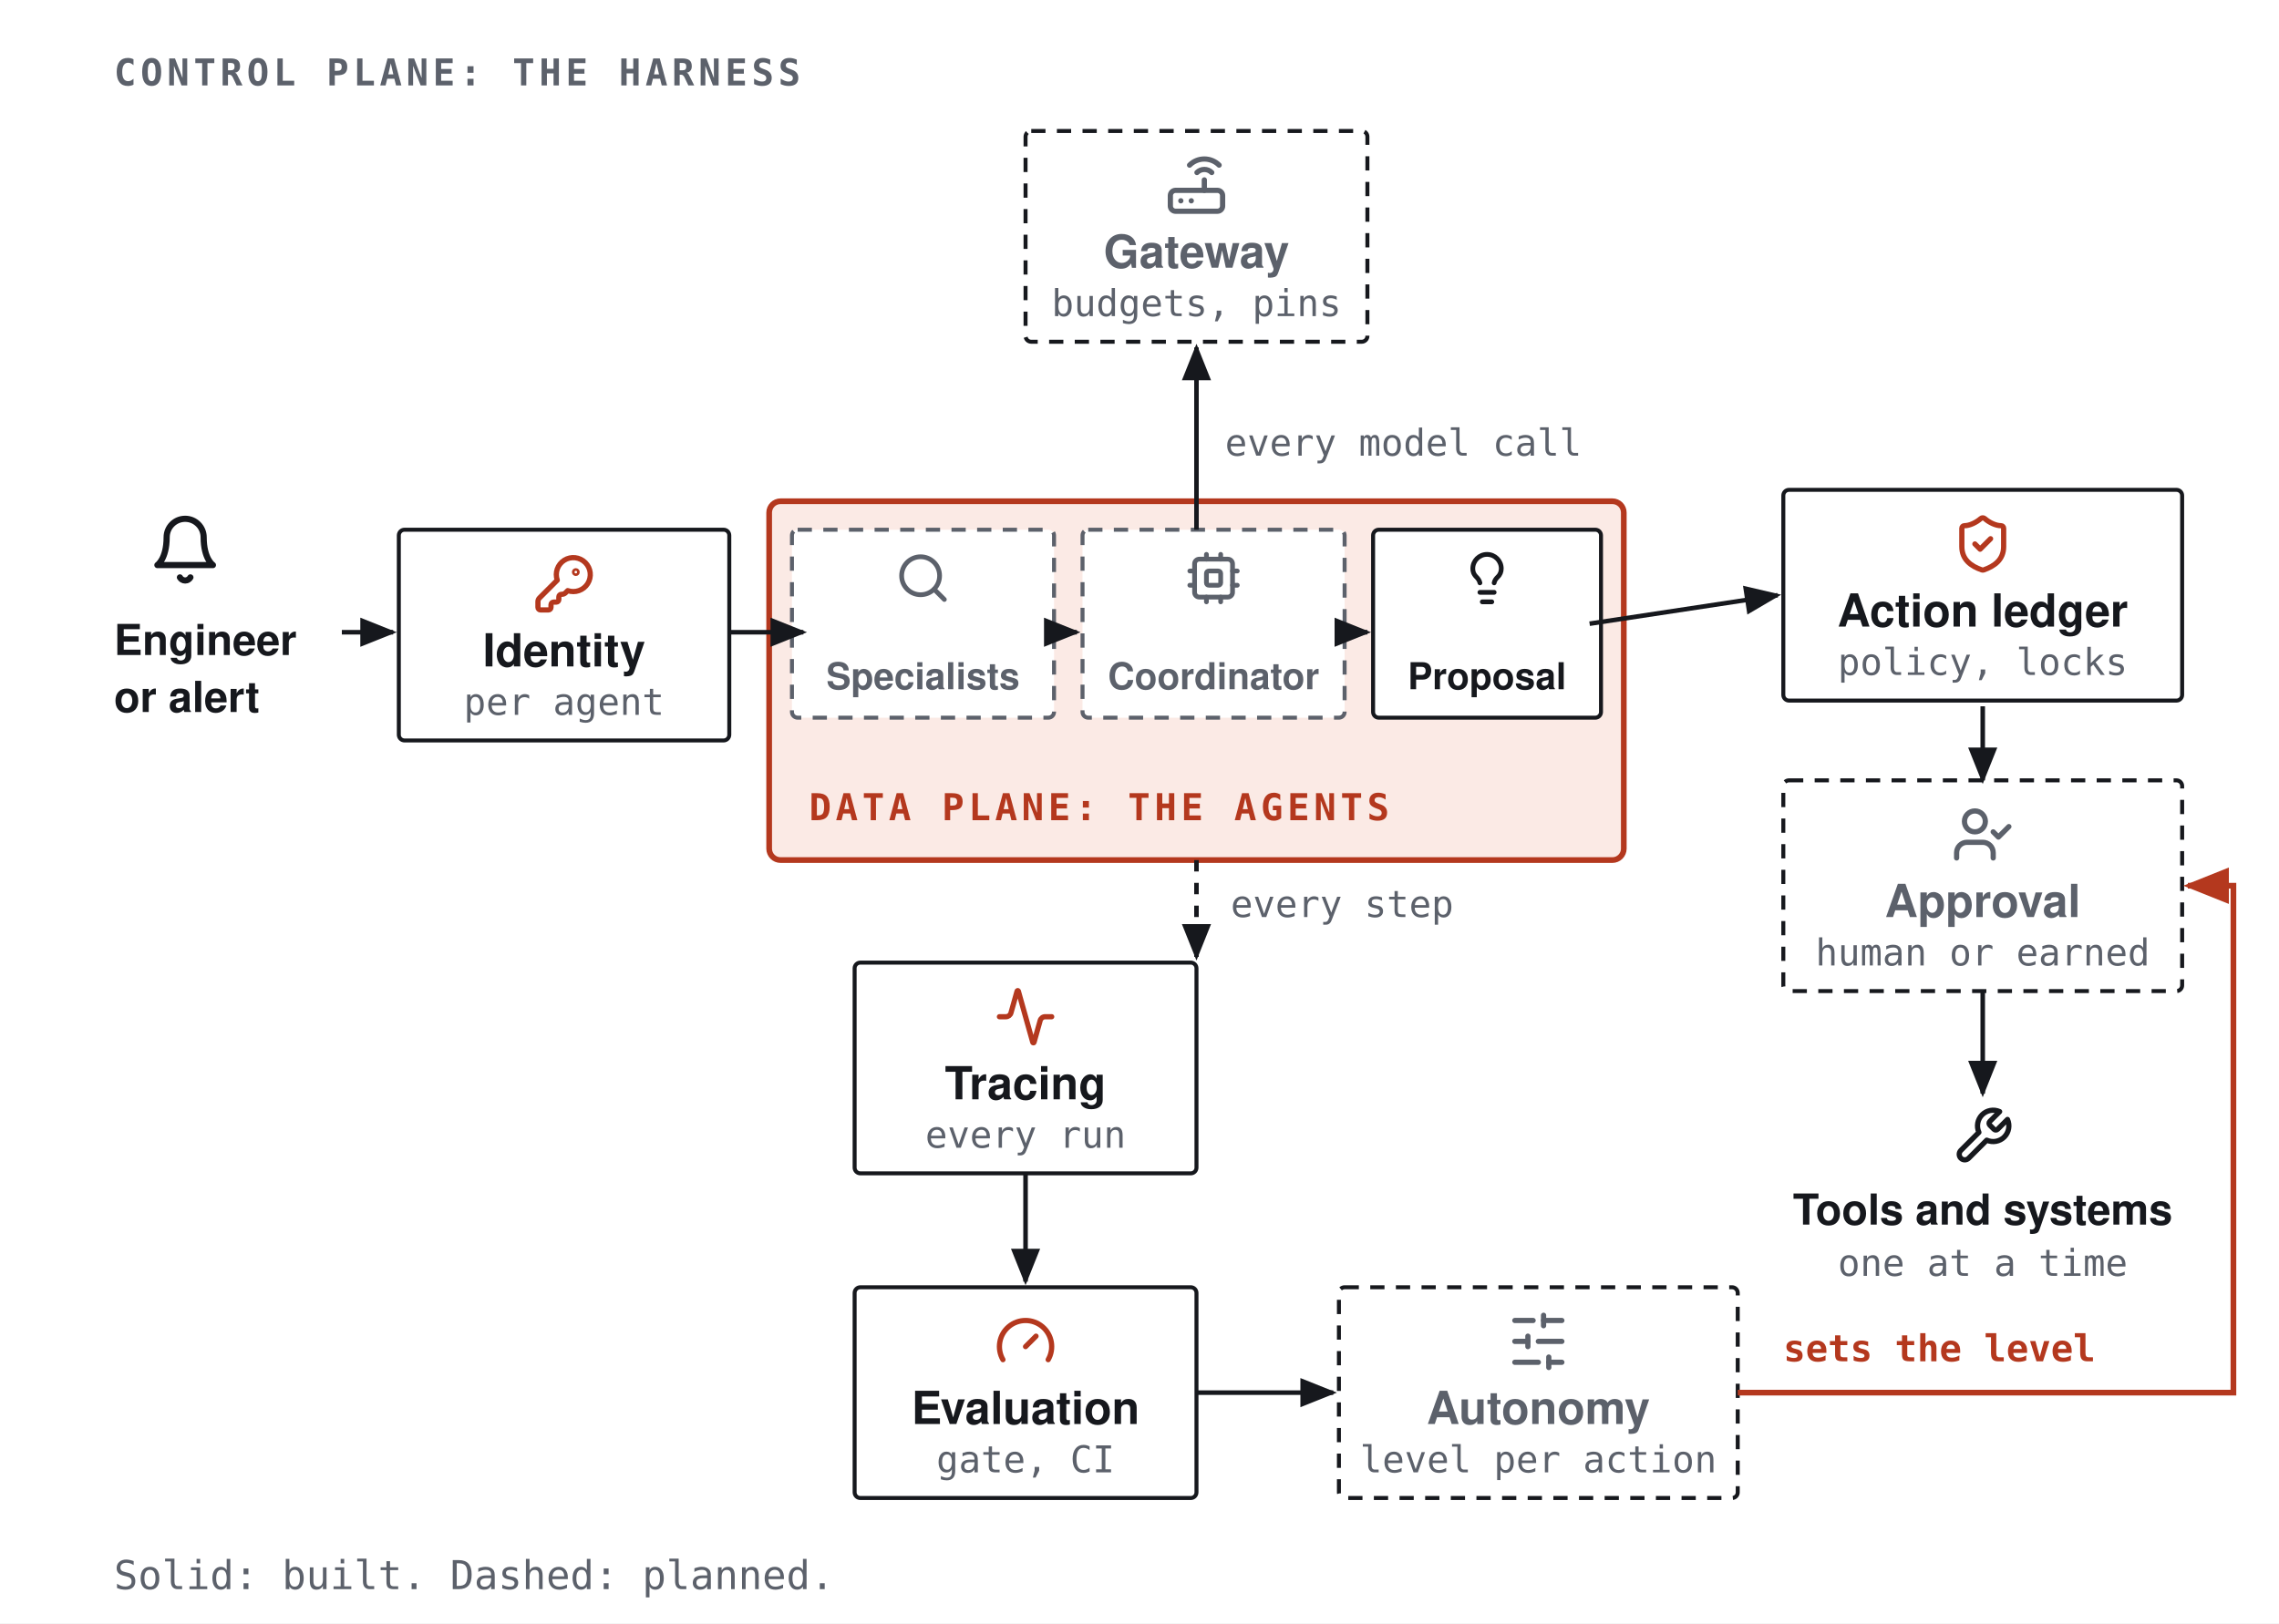
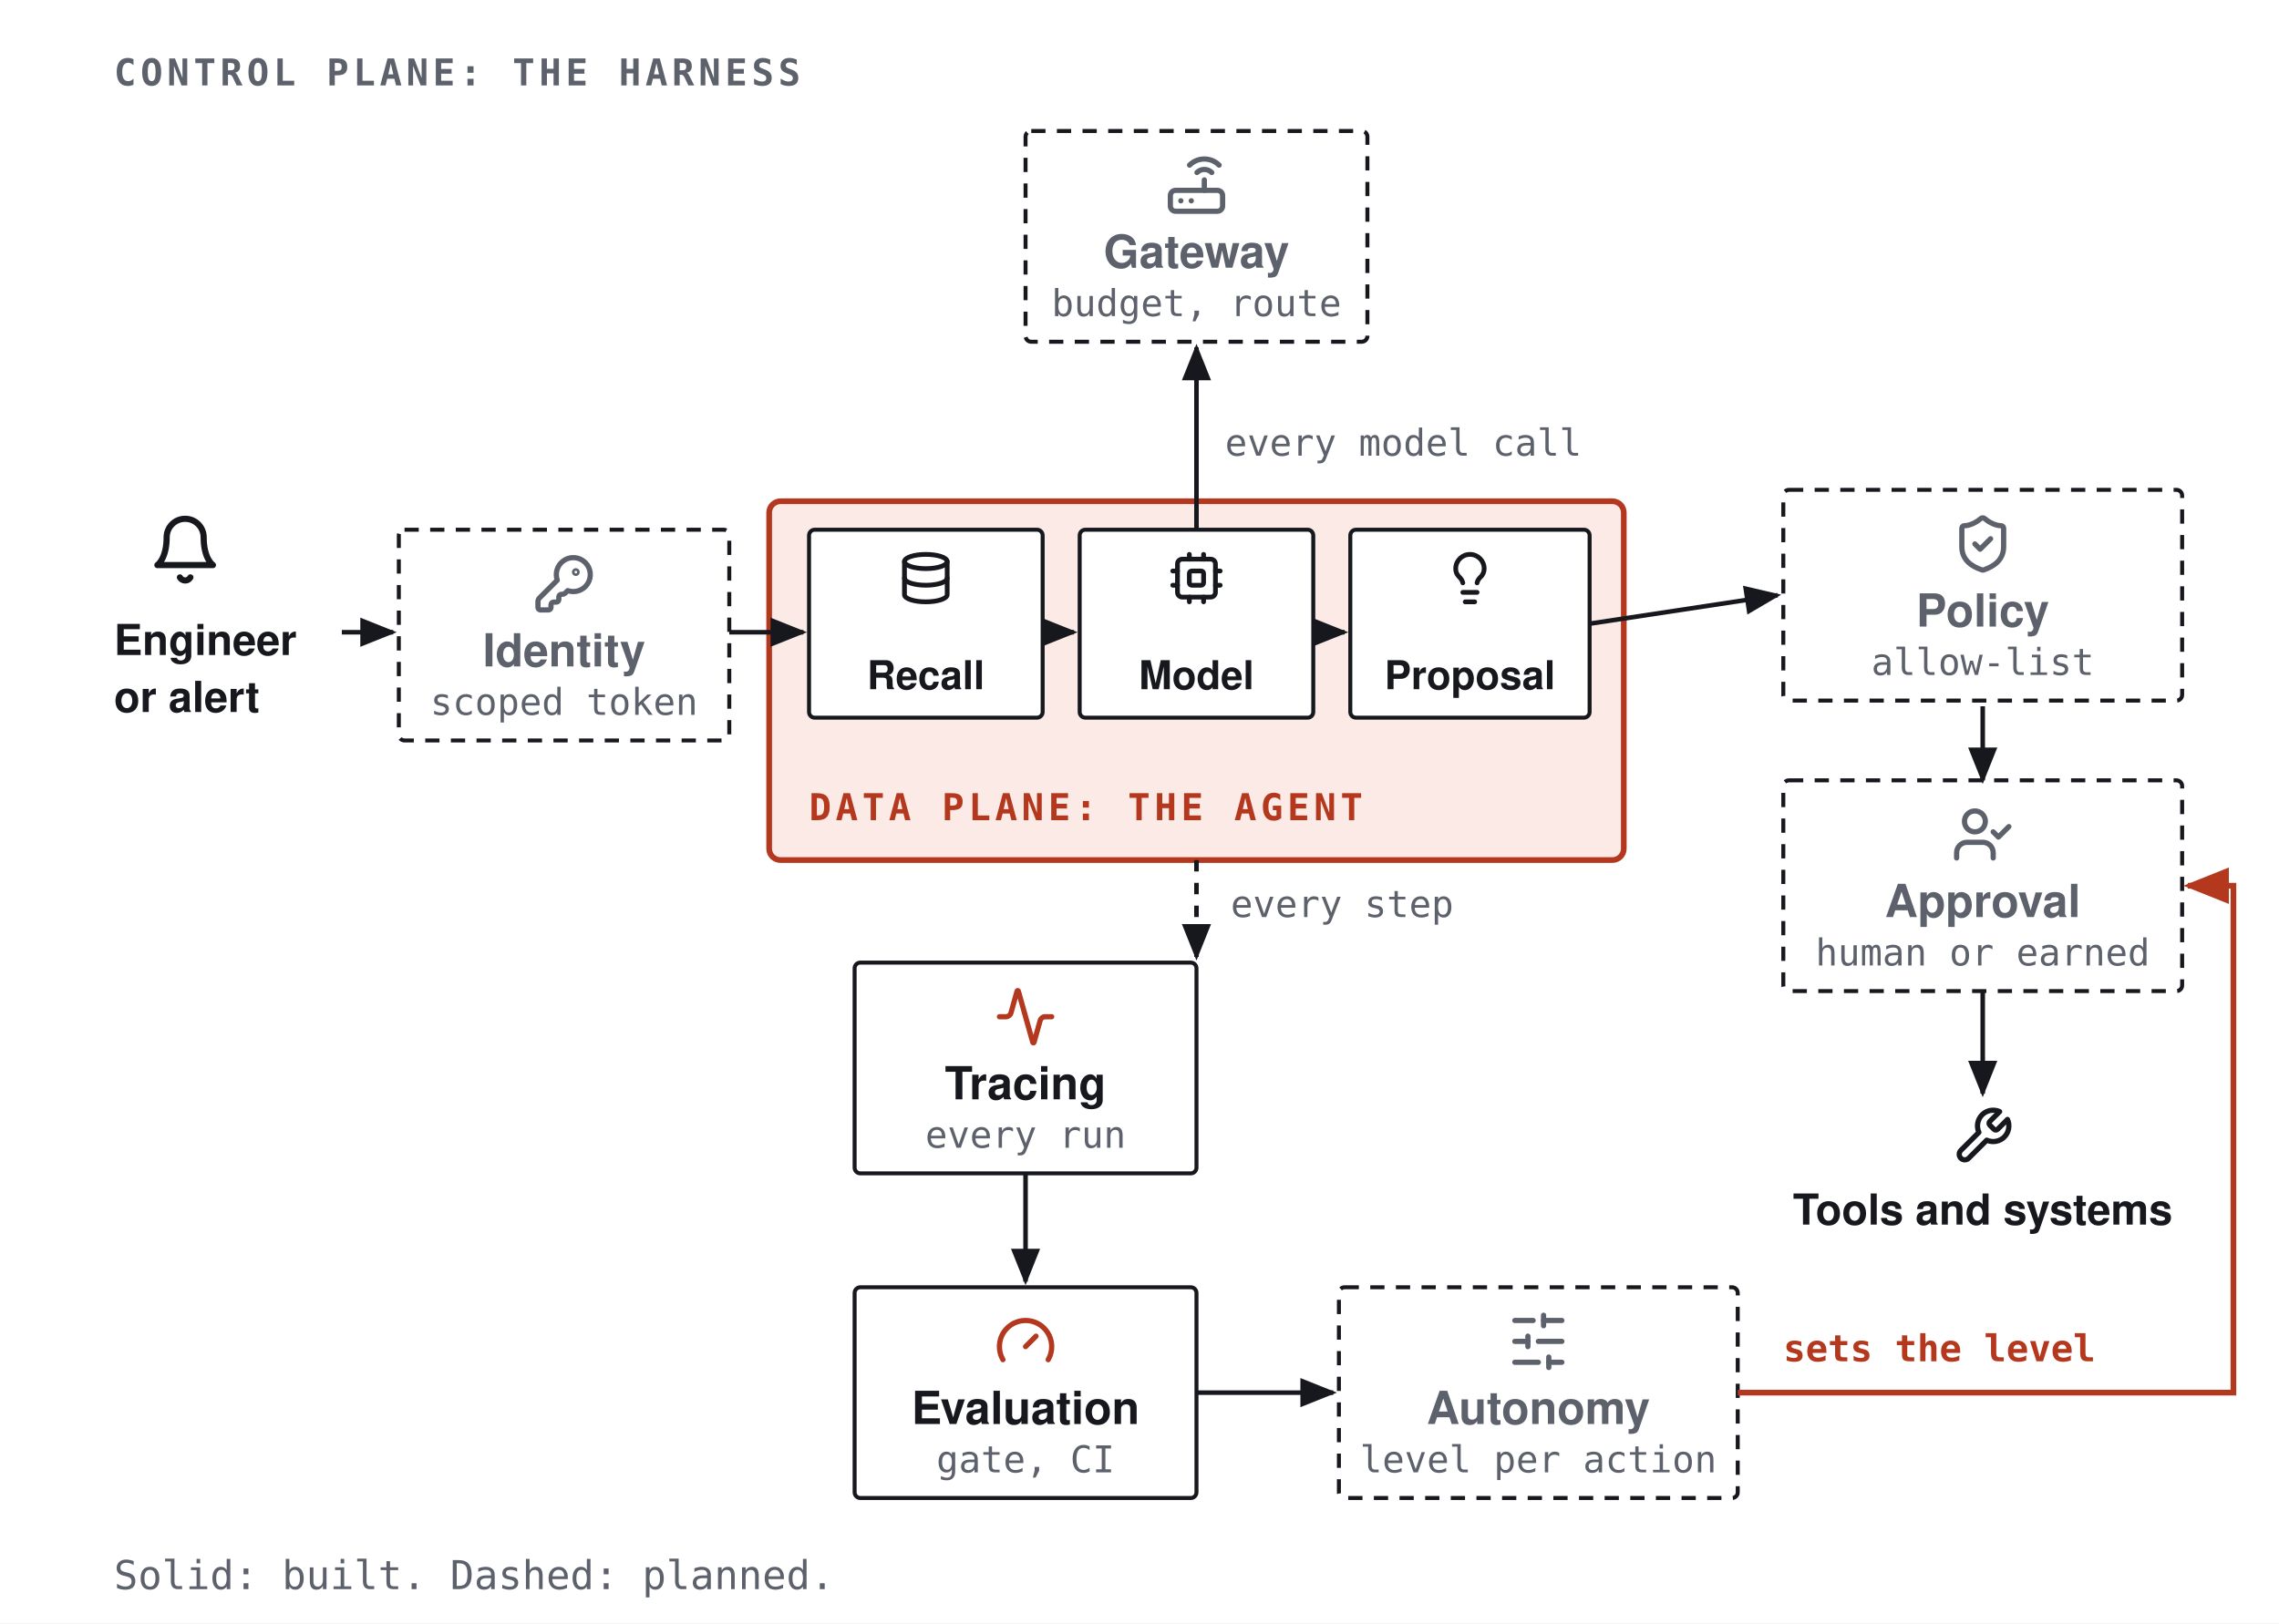
- <svg xmlns="http://www.w3.org/2000/svg" viewBox="0 0 800 570" width="800" height="570" role="img" aria-label="The two planes. The data plane is the agents: read-only specialists investigate in parallel, a coordinator merges their findings and proposes one action. The control plane is the harness, a checkpoint on every path in and out of it. An identity broker issues a token per call, scoped to one agent, tool and resource. Every model call goes through a gateway with budgets per agent and per team. Every proposal, from any agent, passes the action ledger, then approval, before it reaches tools and systems, one action at a time. Every step is traced, traces feed evaluation, and evaluation sets the autonomy level of each action class, which approval applies. Tracing, evaluation, the action ledger, identity and the proposal are built; the specialists, the coordinator, the gateway, approval and autonomy are planned.">
+ <svg xmlns="http://www.w3.org/2000/svg" viewBox="0 0 800 570" width="800" height="570" role="img" aria-label="The two planes. The data plane is the agent: recall, model reasoning and a proposed action. The control plane is the harness, a checkpoint on every path in and out of it. An identity broker issues a scoped token per call. Every model call goes through a gateway. A proposed action passes policy, then approval, before it reaches tools and systems. Every step is traced, traces feed evaluation, and evaluation sets the autonomy level of each action class, which approval applies. Tracing and evaluation are built; the other checkpoints are planned.">
  <defs>
    <marker id="ah" viewBox="0 0 10 10" refX="9" refY="5" markerWidth="8" markerHeight="8" orient="auto">
      <path d="M0,1 L10,5 L0,9 z" fill="#16181D" />
    </marker>
    <marker id="ar" viewBox="0 0 10 10" refX="9" refY="5" markerWidth="8" markerHeight="8" orient="auto">
      <path d="M0,1 L10,5 L0,9 z" fill="#B4381E" />
    </marker>
  </defs>
  <rect width="800" height="570" fill="#FFFFFF" />
  <text x="40" y="30" font-family="Menlo, 'SF Mono', Consolas, monospace" font-size="13" fill="#5C616B" font-weight="700" text-anchor="start" letter-spacing="1.5">CONTROL PLANE: THE HARNESS</text>
  <rect x="270" y="176" width="300" height="126" rx="4" fill="#FBEAE5" stroke="#B4381E" stroke-width="2" />
-   <text x="284" y="288" font-family="Menlo, 'SF Mono', Consolas, monospace" font-size="13" fill="#B4381E" font-weight="700" text-anchor="start" letter-spacing="1.5">DATA PLANE: THE AGENTS</text>
-   <rect x="278" y="186" width="92" height="66" rx="2" fill="#FFFFFF" stroke="#5C616B" stroke-width="1.4" stroke-dasharray="5 4" />
-   <g transform="translate(314.0,193) scale(0.833)" fill="none" stroke="#5C616B" stroke-width="2" stroke-linecap="round" stroke-linejoin="round">
-     <circle cx="11" cy="11" r="8" />
-     <path d="m21 21-4.3-4.3" />
+   <text x="284" y="288" font-family="Menlo, 'SF Mono', Consolas, monospace" font-size="13" fill="#B4381E" font-weight="700" text-anchor="start" letter-spacing="1.5">DATA PLANE: THE AGENT</text>
+   <rect x="284" y="186" width="82" height="66" rx="2" fill="#FFFFFF" stroke="#16181D" stroke-width="1.4" />
+   <g transform="translate(315.0,193) scale(0.833)" fill="none" stroke="#16181D" stroke-width="2" stroke-linecap="round" stroke-linejoin="round">
+     <ellipse cx="12" cy="5" rx="9" ry="3" />
+     <path d="M3 5V19A9 3 0 0 0 21 19V5" />
+     <path d="M3 12A9 3 0 0 0 21 12" />
  </g>
-   <text x="324.0" y="242" font-family="'Helvetica Neue', Helvetica, Arial, sans-serif" font-size="13" fill="#5C616B" font-weight="700" text-anchor="middle">Specialists</text>
-   <rect x="380" y="186" width="92" height="66" rx="2" fill="#FFFFFF" stroke="#5C616B" stroke-width="1.4" stroke-dasharray="5 4" />
-   <g transform="translate(416.0,193) scale(0.833)" fill="none" stroke="#5C616B" stroke-width="2" stroke-linecap="round" stroke-linejoin="round">
+   <text x="325.0" y="242" font-family="'Helvetica Neue', Helvetica, Arial, sans-serif" font-size="14" fill="#16181D" font-weight="700" text-anchor="middle">Recall</text>
+   <rect x="379" y="186" width="82" height="66" rx="2" fill="#FFFFFF" stroke="#16181D" stroke-width="1.4" />
+   <g transform="translate(410.0,193) scale(0.833)" fill="none" stroke="#16181D" stroke-width="2" stroke-linecap="round" stroke-linejoin="round">
    <rect width="16" height="16" x="4" y="4" rx="2" />
    <rect width="6" height="6" x="9" y="9" rx="1" />
    <path d="M15 2v2" />
    <path d="M15 20v2" />
    <path d="M2 15h2" />
    <path d="M2 9h2" />
    <path d="M20 15h2" />
    <path d="M20 9h2" />
    <path d="M9 2v2" />
    <path d="M9 20v2" />
  </g>
-   <text x="426.0" y="242" font-family="'Helvetica Neue', Helvetica, Arial, sans-serif" font-size="13" fill="#5C616B" font-weight="700" text-anchor="middle">Coordinator</text>
-   <rect x="482" y="186" width="80" height="66" rx="2" fill="#FFFFFF" stroke="#16181D" stroke-width="1.4" />
-   <g transform="translate(512.0,193) scale(0.833)" fill="none" stroke="#16181D" stroke-width="2" stroke-linecap="round" stroke-linejoin="round">
+   <text x="420.0" y="242" font-family="'Helvetica Neue', Helvetica, Arial, sans-serif" font-size="14" fill="#16181D" font-weight="700" text-anchor="middle">Model</text>
+   <rect x="474" y="186" width="84" height="66" rx="2" fill="#FFFFFF" stroke="#16181D" stroke-width="1.4" />
+   <g transform="translate(506.0,193) scale(0.833)" fill="none" stroke="#16181D" stroke-width="2" stroke-linecap="round" stroke-linejoin="round">
    <path d="M15 14c.2-1 .7-1.7 1.5-2.5 1-.9 1.5-2.2 1.5-3.5A6 6 0 0 0 6 8c0 1 .2 2.2 1.5 3.5.7.7 1.3 1.5 1.5 2.5" />
    <path d="M9 18h6" />
    <path d="M10 22h4" />
  </g>
-   <text x="522.0" y="242" font-family="'Helvetica Neue', Helvetica, Arial, sans-serif" font-size="13" fill="#16181D" font-weight="700" text-anchor="middle">Proposal</text>
-   <path d="M370,222 L378,222" fill="none" stroke="#16181D" stroke-width="1.6" marker-end="url(#ah)" />
-   <path d="M472,222 L480,222" fill="none" stroke="#16181D" stroke-width="1.6" marker-end="url(#ah)" />
+   <text x="516.0" y="242" font-family="'Helvetica Neue', Helvetica, Arial, sans-serif" font-size="14" fill="#16181D" font-weight="700" text-anchor="middle">Proposal</text>
+   <path d="M366,222 L377,222" fill="none" stroke="#16181D" stroke-width="1.6" marker-end="url(#ah)" />
+   <path d="M461,222 L472,222" fill="none" stroke="#16181D" stroke-width="1.6" marker-end="url(#ah)" />
  <g transform="translate(52,180) scale(1.083)" fill="none" stroke="#16181D" stroke-width="2" stroke-linecap="round" stroke-linejoin="round">
    <path d="M6 8a6 6 0 0 1 12 0c0 7 3 9 3 9H3s3-2 3-9" />
    <path d="M10.3 21a1.94 1.94 0 0 0 3.4 0" />
  </g>
  <text x="40" y="230" font-family="'Helvetica Neue', Helvetica, Arial, sans-serif" font-size="15" fill="#16181D" font-weight="700" text-anchor="start">Engineer</text>
  <text x="40" y="250" font-family="'Helvetica Neue', Helvetica, Arial, sans-serif" font-size="15" fill="#16181D" font-weight="700" text-anchor="start">or alert</text>
  <path d="M120,222 L138,222" fill="none" stroke="#16181D" stroke-width="1.6" marker-end="url(#ah)" />
-   <rect x="140" y="186" width="116" height="74" rx="2" fill="#FFFFFF" stroke="#16181D" stroke-width="1.4" />
+   <rect x="140" y="186" width="116" height="74" rx="2" fill="#FFFFFF" stroke="#16181D" stroke-width="1.4" stroke-dasharray="5 4" />
  <text x="198.0" y="210" font-family="Menlo, 'SF Mono', Consolas, monospace" font-size="13" fill="#5C616B" font-weight="400" text-anchor="middle" letter-spacing="1.2" />
  <text x="198.0" y="238" font-family="'Helvetica Neue', Helvetica, Arial, sans-serif" font-size="21" fill="#16181D" font-weight="700" text-anchor="middle" />
  <text x="198.0" y="262" font-family="Menlo, 'SF Mono', Consolas, monospace" font-size="13" fill="#5C616B" font-weight="400" text-anchor="middle" />
-   <g transform="translate(187.0,194) scale(0.917)" fill="none" stroke="#B4381E" stroke-width="2" stroke-linecap="round" stroke-linejoin="round">
+   <g transform="translate(187.0,194) scale(0.917)" fill="none" stroke="#5C616B" stroke-width="2" stroke-linecap="round" stroke-linejoin="round">
    <path d="M2.586 17.414A2 2 0 0 0 2 18.828V21a1 1 0 0 0 1 1h3a1 1 0 0 0 1-1v-1a1 1 0 0 1 1-1h1a1 1 0 0 0 1-1v-1a1 1 0 0 1 1-1h.172a2 2 0 0 0 1.414-.586l.814-.814a6.5 6.5 0 1 0-4-4z" />
    <circle cx="16.5" cy="7.5" r=".5" />
  </g>
-   <text x="198.0" y="234" font-family="'Helvetica Neue', Helvetica, Arial, sans-serif" font-size="16" fill="#16181D" font-weight="700" text-anchor="middle">Identity</text>
-   <text x="198.0" y="251" font-family="Menlo, 'SF Mono', Consolas, monospace" font-size="13" fill="#5C616B" font-weight="400" text-anchor="middle">per agent</text>
+   <text x="198.0" y="234" font-family="'Helvetica Neue', Helvetica, Arial, sans-serif" font-size="16" fill="#5C616B" font-weight="700" text-anchor="middle">Identity</text>
+   <text x="198.0" y="251" font-family="Menlo, 'SF Mono', Consolas, monospace" font-size="13" fill="#5C616B" font-weight="400" text-anchor="middle">scoped token</text>
  <path d="M256,222 L282,222" fill="none" stroke="#16181D" stroke-width="1.6" marker-end="url(#ah)" />
  <rect x="360" y="46" width="120" height="74" rx="2" fill="#FFFFFF" stroke="#16181D" stroke-width="1.4" stroke-dasharray="5 4" />
  <text x="420.0" y="70" font-family="Menlo, 'SF Mono', Consolas, monospace" font-size="13" fill="#5C616B" font-weight="400" text-anchor="middle" letter-spacing="1.2" />
  <text x="420.0" y="98" font-family="'Helvetica Neue', Helvetica, Arial, sans-serif" font-size="21" fill="#16181D" font-weight="700" text-anchor="middle" />
  <text x="420.0" y="122" font-family="Menlo, 'SF Mono', Consolas, monospace" font-size="13" fill="#5C616B" font-weight="400" text-anchor="middle" />
  <g transform="translate(409.0,54) scale(0.917)" fill="none" stroke="#5C616B" stroke-width="2" stroke-linecap="round" stroke-linejoin="round">
    <rect width="20" height="8" x="2" y="14" rx="2" />
    <path d="M6.01 18H6" />
    <path d="M10.01 18H10" />
    <path d="M15 10v4" />
    <path d="M17.84 7.17a4 4 0 0 0-5.66 0" />
    <path d="M20.66 4.34a8 8 0 0 0-11.31 0" />
  </g>
  <text x="420.0" y="94" font-family="'Helvetica Neue', Helvetica, Arial, sans-serif" font-size="16" fill="#5C616B" font-weight="700" text-anchor="middle">Gateway</text>
-   <text x="420.0" y="111" font-family="Menlo, 'SF Mono', Consolas, monospace" font-size="13" fill="#5C616B" font-weight="400" text-anchor="middle">budgets, pins</text>
+   <text x="420.0" y="111" font-family="Menlo, 'SF Mono', Consolas, monospace" font-size="13" fill="#5C616B" font-weight="400" text-anchor="middle">budget, route</text>
  <path d="M420,186 L420,122" fill="none" stroke="#16181D" stroke-width="1.6" marker-end="url(#ah)" />
  <text x="430" y="160" font-family="Menlo, 'SF Mono', Consolas, monospace" font-size="13" fill="#5C616B" font-weight="400" text-anchor="start">every model call</text>
-   <rect x="626" y="172" width="140" height="74" rx="2" fill="#FFFFFF" stroke="#16181D" stroke-width="1.4" />
+   <rect x="626" y="172" width="140" height="74" rx="2" fill="#FFFFFF" stroke="#16181D" stroke-width="1.4" stroke-dasharray="5 4" />
  <text x="696.0" y="196" font-family="Menlo, 'SF Mono', Consolas, monospace" font-size="13" fill="#5C616B" font-weight="400" text-anchor="middle" letter-spacing="1.2" />
  <text x="696.0" y="224" font-family="'Helvetica Neue', Helvetica, Arial, sans-serif" font-size="21" fill="#16181D" font-weight="700" text-anchor="middle" />
  <text x="696.0" y="248" font-family="Menlo, 'SF Mono', Consolas, monospace" font-size="13" fill="#5C616B" font-weight="400" text-anchor="middle" />
-   <g transform="translate(685.0,180) scale(0.917)" fill="none" stroke="#B4381E" stroke-width="2" stroke-linecap="round" stroke-linejoin="round">
+   <g transform="translate(685.0,180) scale(0.917)" fill="none" stroke="#5C616B" stroke-width="2" stroke-linecap="round" stroke-linejoin="round">
    <path d="M20 13c0 5-3.5 7.5-7.66 8.95a1 1 0 0 1-.67-.01C7.5 20.5 4 18 4 13V6a1 1 0 0 1 1-1c2 0 4.5-1.2 6.24-2.72a1.17 1.17 0 0 1 1.52 0C14.51 3.81 17 5 19 5a1 1 0 0 1 1 1z" />
    <path d="m9 12 2 2 4-4" />
  </g>
-   <text x="696.0" y="220" font-family="'Helvetica Neue', Helvetica, Arial, sans-serif" font-size="16" fill="#16181D" font-weight="700" text-anchor="middle">Action ledger</text>
-   <text x="696.0" y="237" font-family="Menlo, 'SF Mono', Consolas, monospace" font-size="13" fill="#5C616B" font-weight="400" text-anchor="middle">policy, locks</text>
+   <text x="696.0" y="220" font-family="'Helvetica Neue', Helvetica, Arial, sans-serif" font-size="16" fill="#5C616B" font-weight="700" text-anchor="middle">Policy</text>
+   <text x="696.0" y="237" font-family="Menlo, 'SF Mono', Consolas, monospace" font-size="13" fill="#5C616B" font-weight="400" text-anchor="middle">allow-list</text>
  <rect x="626" y="274" width="140" height="74" rx="2" fill="#FFFFFF" stroke="#16181D" stroke-width="1.4" stroke-dasharray="5 4" />
  <text x="696.0" y="298" font-family="Menlo, 'SF Mono', Consolas, monospace" font-size="13" fill="#5C616B" font-weight="400" text-anchor="middle" letter-spacing="1.2" />
  <text x="696.0" y="326" font-family="'Helvetica Neue', Helvetica, Arial, sans-serif" font-size="21" fill="#16181D" font-weight="700" text-anchor="middle" />
  <text x="696.0" y="350" font-family="Menlo, 'SF Mono', Consolas, monospace" font-size="13" fill="#5C616B" font-weight="400" text-anchor="middle" />
  <g transform="translate(685.0,282) scale(0.917)" fill="none" stroke="#5C616B" stroke-width="2" stroke-linecap="round" stroke-linejoin="round">
    <path d="M16 21v-2a4 4 0 0 0-4-4H6a4 4 0 0 0-4 4v2" />
    <circle cx="9" cy="7" r="4" />
    <polyline points="16 11 18 13 22 9" />
  </g>
  <text x="696.0" y="322" font-family="'Helvetica Neue', Helvetica, Arial, sans-serif" font-size="16" fill="#5C616B" font-weight="700" text-anchor="middle">Approval</text>
  <text x="696.0" y="339" font-family="Menlo, 'SF Mono', Consolas, monospace" font-size="13" fill="#5C616B" font-weight="400" text-anchor="middle">human or earned</text>
  <path d="M558,219 L624,209" fill="none" stroke="#16181D" stroke-width="1.6" marker-end="url(#ah)" />
  <path d="M696,248 L696,274" fill="none" stroke="#16181D" stroke-width="1.6" marker-end="url(#ah)" />
  <path d="M696,348 L696,384" fill="none" stroke="#16181D" stroke-width="1.6" marker-end="url(#ah)" />
  <g transform="translate(685,388) scale(0.917)" fill="none" stroke="#16181D" stroke-width="2" stroke-linecap="round" stroke-linejoin="round">
    <path d="M14.7 6.3a1 1 0 0 0 0 1.4l1.6 1.6a1 1 0 0 0 1.4 0l3.77-3.77a6 6 0 0 1-7.94 7.94l-6.91 6.91a2.12 2.12 0 0 1-3-3l6.91-6.91a6 6 0 0 1 7.94-7.94l-3.76 3.76z" />
  </g>
  <text x="696" y="430" font-family="'Helvetica Neue', Helvetica, Arial, sans-serif" font-size="15" fill="#16181D" font-weight="700" text-anchor="middle">Tools and systems</text>
-   <text x="696" y="448" font-family="Menlo, 'SF Mono', Consolas, monospace" font-size="13" fill="#5C616B" font-weight="400" text-anchor="middle">one at a time</text>
  <path d="M420,302 L420,336" fill="none" stroke="#16181D" stroke-width="1.6" marker-end="url(#ah)" stroke-dasharray="4 4" />
  <text x="432" y="322" font-family="Menlo, 'SF Mono', Consolas, monospace" font-size="13" fill="#5C616B" font-weight="400" text-anchor="start">every step</text>
  <rect x="300" y="338" width="120" height="74" rx="2" fill="#FFFFFF" stroke="#16181D" stroke-width="1.4" />
  <text x="360.0" y="362" font-family="Menlo, 'SF Mono', Consolas, monospace" font-size="13" fill="#5C616B" font-weight="400" text-anchor="middle" letter-spacing="1.2" />
  <text x="360.0" y="390" font-family="'Helvetica Neue', Helvetica, Arial, sans-serif" font-size="21" fill="#16181D" font-weight="700" text-anchor="middle" />
  <text x="360.0" y="414" font-family="Menlo, 'SF Mono', Consolas, monospace" font-size="13" fill="#5C616B" font-weight="400" text-anchor="middle" />
  <g transform="translate(349.0,346) scale(0.917)" fill="none" stroke="#B4381E" stroke-width="2" stroke-linecap="round" stroke-linejoin="round">
    <path d="M22 12h-2.48a2 2 0 0 0-1.93 1.46l-2.35 8.36a.25.25 0 0 1-.48 0L9.24 2.18a.25.25 0 0 0-.48 0l-2.35 8.36A2 2 0 0 1 4.49 12H2" />
  </g>
  <text x="360.0" y="386" font-family="'Helvetica Neue', Helvetica, Arial, sans-serif" font-size="16" fill="#16181D" font-weight="700" text-anchor="middle">Tracing</text>
  <text x="360.0" y="403" font-family="Menlo, 'SF Mono', Consolas, monospace" font-size="13" fill="#5C616B" font-weight="400" text-anchor="middle">every run</text>
  <rect x="300" y="452" width="120" height="74" rx="2" fill="#FFFFFF" stroke="#16181D" stroke-width="1.4" />
  <text x="360.0" y="476" font-family="Menlo, 'SF Mono', Consolas, monospace" font-size="13" fill="#5C616B" font-weight="400" text-anchor="middle" letter-spacing="1.2" />
  <text x="360.0" y="504" font-family="'Helvetica Neue', Helvetica, Arial, sans-serif" font-size="21" fill="#16181D" font-weight="700" text-anchor="middle" />
  <text x="360.0" y="528" font-family="Menlo, 'SF Mono', Consolas, monospace" font-size="13" fill="#5C616B" font-weight="400" text-anchor="middle" />
  <g transform="translate(349.0,460) scale(0.917)" fill="none" stroke="#B4381E" stroke-width="2" stroke-linecap="round" stroke-linejoin="round">
    <path d="m12 14 4-4" />
    <path d="M3.34 19a10 10 0 1 1 17.32 0" />
  </g>
  <text x="360.0" y="500" font-family="'Helvetica Neue', Helvetica, Arial, sans-serif" font-size="16" fill="#16181D" font-weight="700" text-anchor="middle">Evaluation</text>
  <text x="360.0" y="517" font-family="Menlo, 'SF Mono', Consolas, monospace" font-size="13" fill="#5C616B" font-weight="400" text-anchor="middle">gate, CI</text>
  <rect x="470" y="452" width="140" height="74" rx="2" fill="#FFFFFF" stroke="#16181D" stroke-width="1.4" stroke-dasharray="5 4" />
  <text x="540.0" y="476" font-family="Menlo, 'SF Mono', Consolas, monospace" font-size="13" fill="#5C616B" font-weight="400" text-anchor="middle" letter-spacing="1.2" />
  <text x="540.0" y="504" font-family="'Helvetica Neue', Helvetica, Arial, sans-serif" font-size="21" fill="#16181D" font-weight="700" text-anchor="middle" />
  <text x="540.0" y="528" font-family="Menlo, 'SF Mono', Consolas, monospace" font-size="13" fill="#5C616B" font-weight="400" text-anchor="middle" />
  <g transform="translate(529.0,460) scale(0.917)" fill="none" stroke="#5C616B" stroke-width="2" stroke-linecap="round" stroke-linejoin="round">
    <line x1="21" x2="14" y1="4" y2="4" />
    <line x1="10" x2="3" y1="4" y2="4" />
    <line x1="21" x2="12" y1="12" y2="12" />
    <line x1="8" x2="3" y1="12" y2="12" />
    <line x1="21" x2="16" y1="20" y2="20" />
    <line x1="12" x2="3" y1="20" y2="20" />
    <line x1="14" x2="14" y1="2" y2="6" />
    <line x1="8" x2="8" y1="10" y2="14" />
    <line x1="16" x2="16" y1="18" y2="22" />
  </g>
  <text x="540.0" y="500" font-family="'Helvetica Neue', Helvetica, Arial, sans-serif" font-size="16" fill="#5C616B" font-weight="700" text-anchor="middle">Autonomy</text>
  <text x="540.0" y="517" font-family="Menlo, 'SF Mono', Consolas, monospace" font-size="13" fill="#5C616B" font-weight="400" text-anchor="middle">level per action</text>
  <path d="M360,412 L360,450" fill="none" stroke="#16181D" stroke-width="1.6" marker-end="url(#ah)" />
  <path d="M420,489 L468,489" fill="none" stroke="#16181D" stroke-width="1.6" marker-end="url(#ah)" />
  <path d="M610,489 L784,489 L784,311 L768,311" fill="none" stroke="#B4381E" stroke-width="2" marker-end="url(#ar)" />
  <text x="626" y="478" font-family="Menlo, 'SF Mono', Consolas, monospace" font-size="13" fill="#B4381E" font-weight="700" text-anchor="start">sets the level</text>
  <text x="40" y="558" font-family="Menlo, 'SF Mono', Consolas, monospace" font-size="14" fill="#5C616B" font-weight="400" text-anchor="start">Solid: built. Dashed: planned.</text>
</svg>
